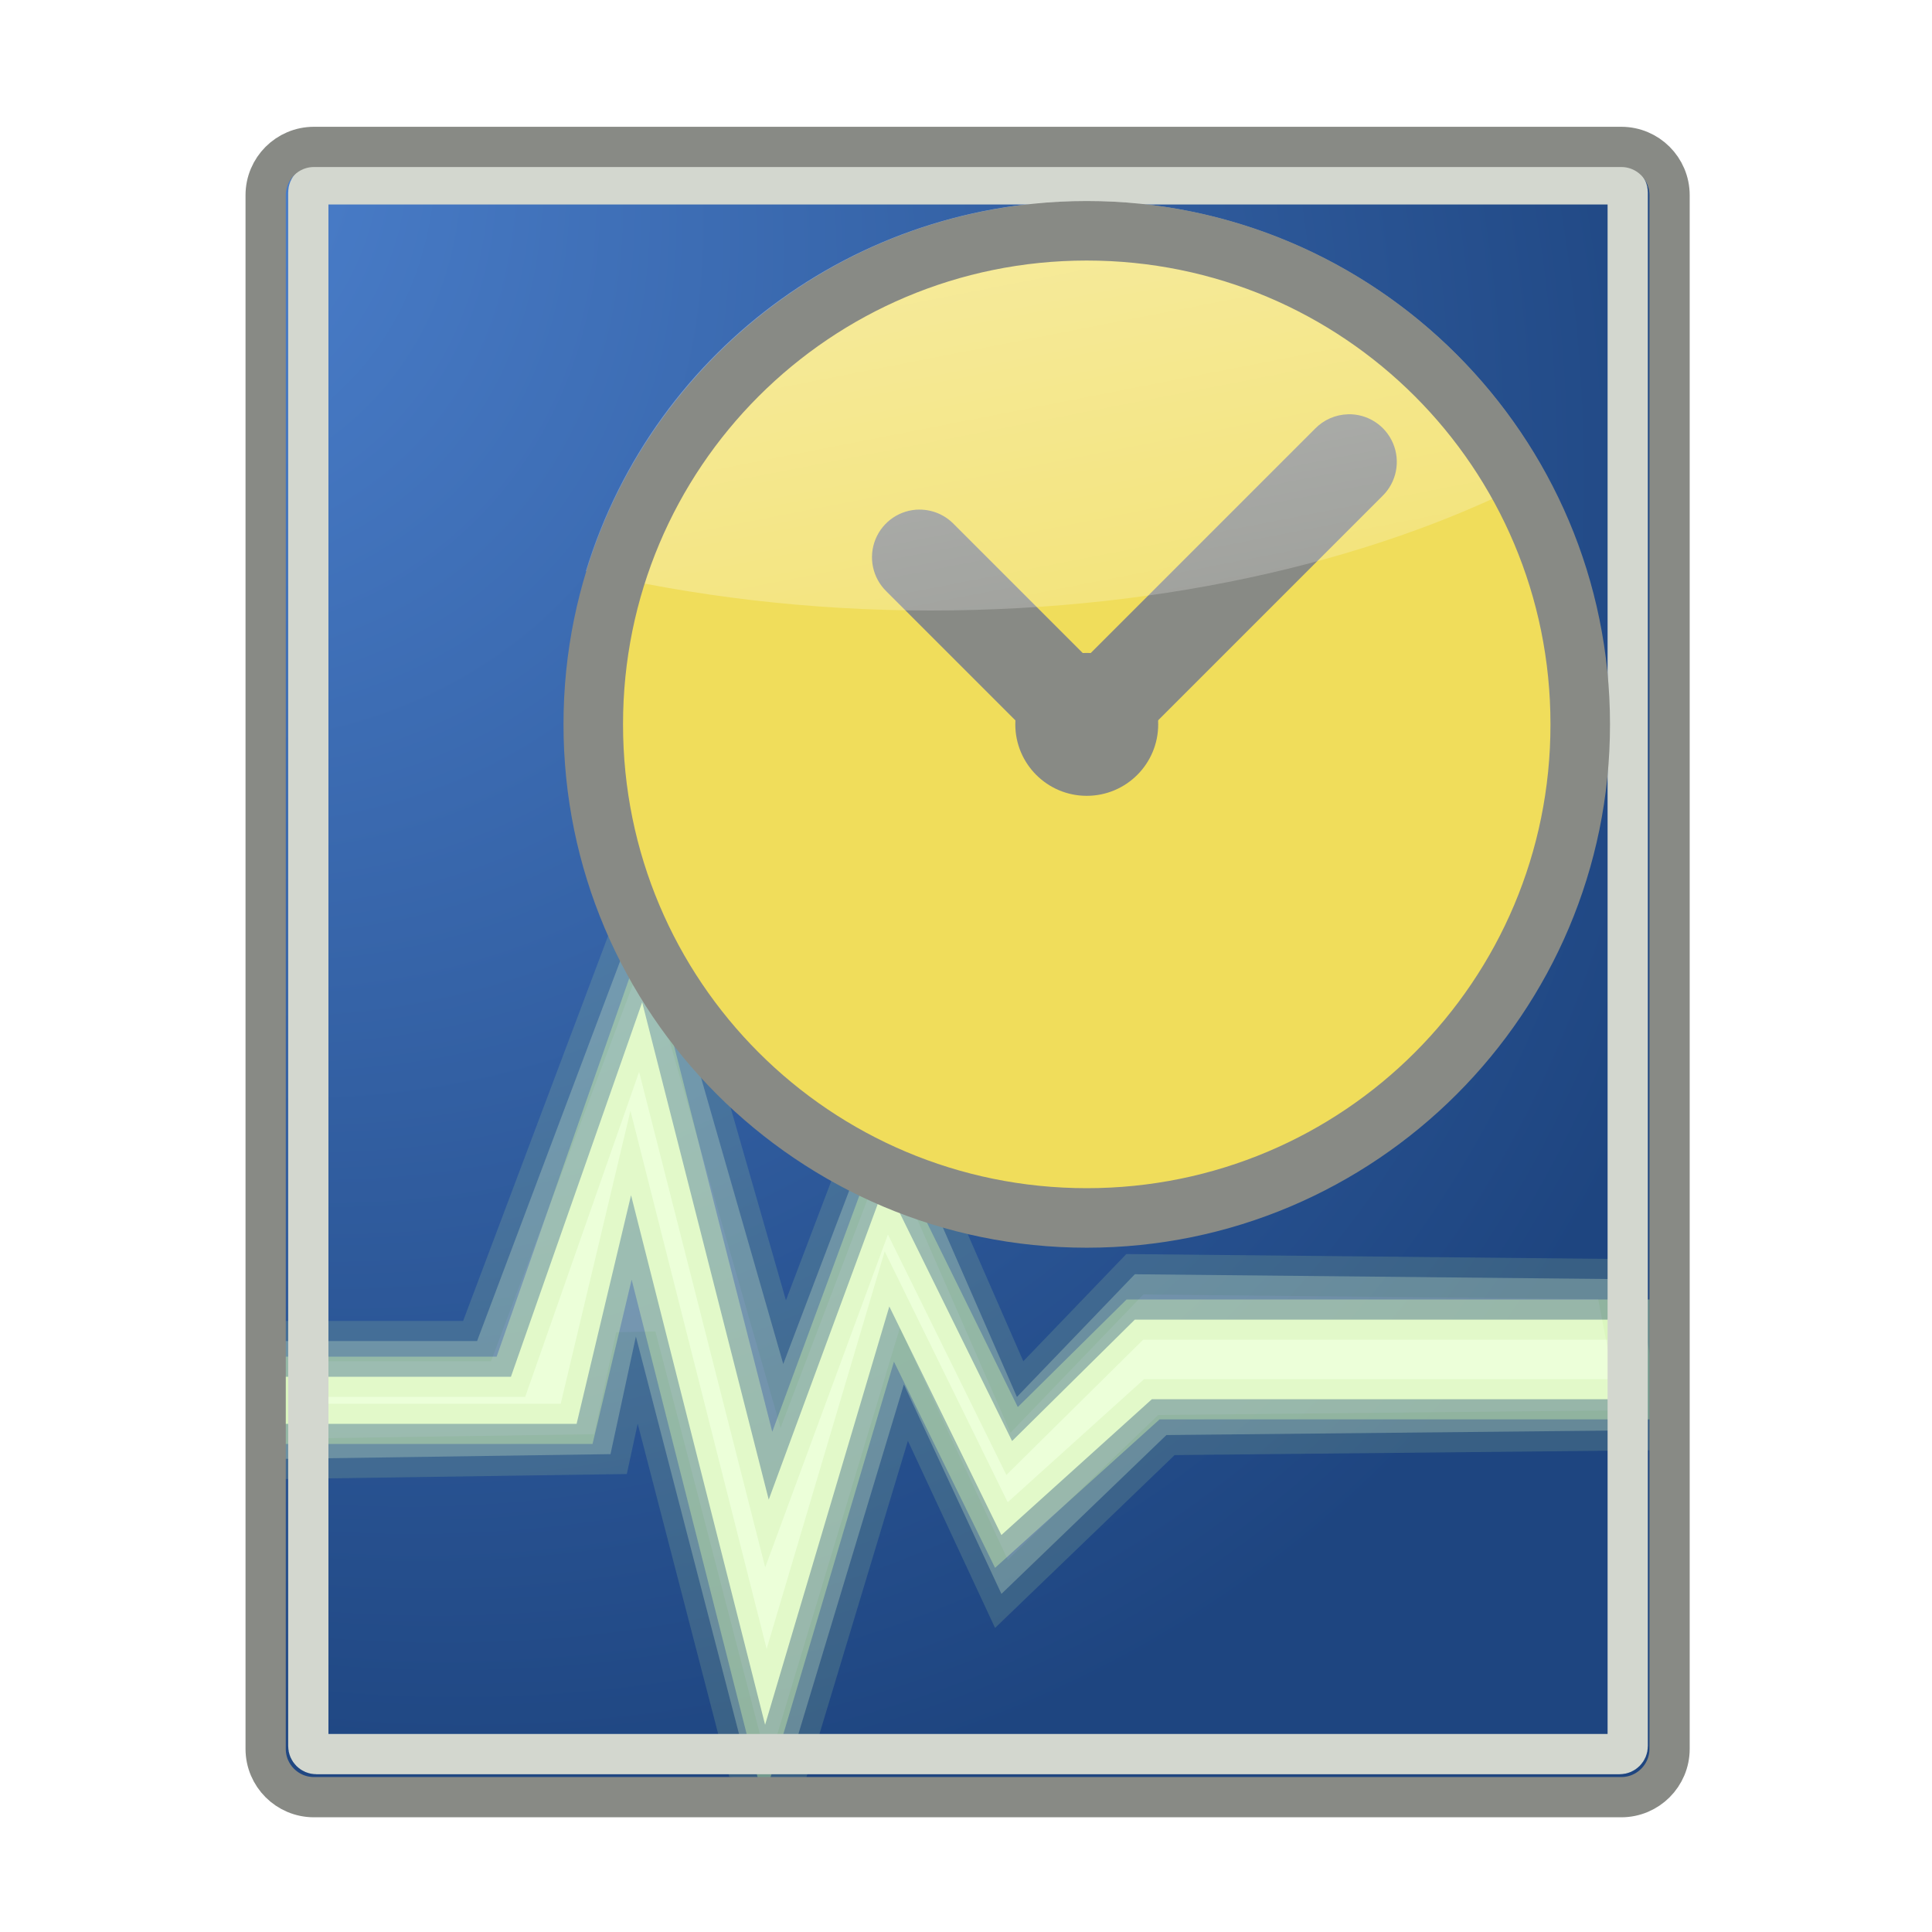
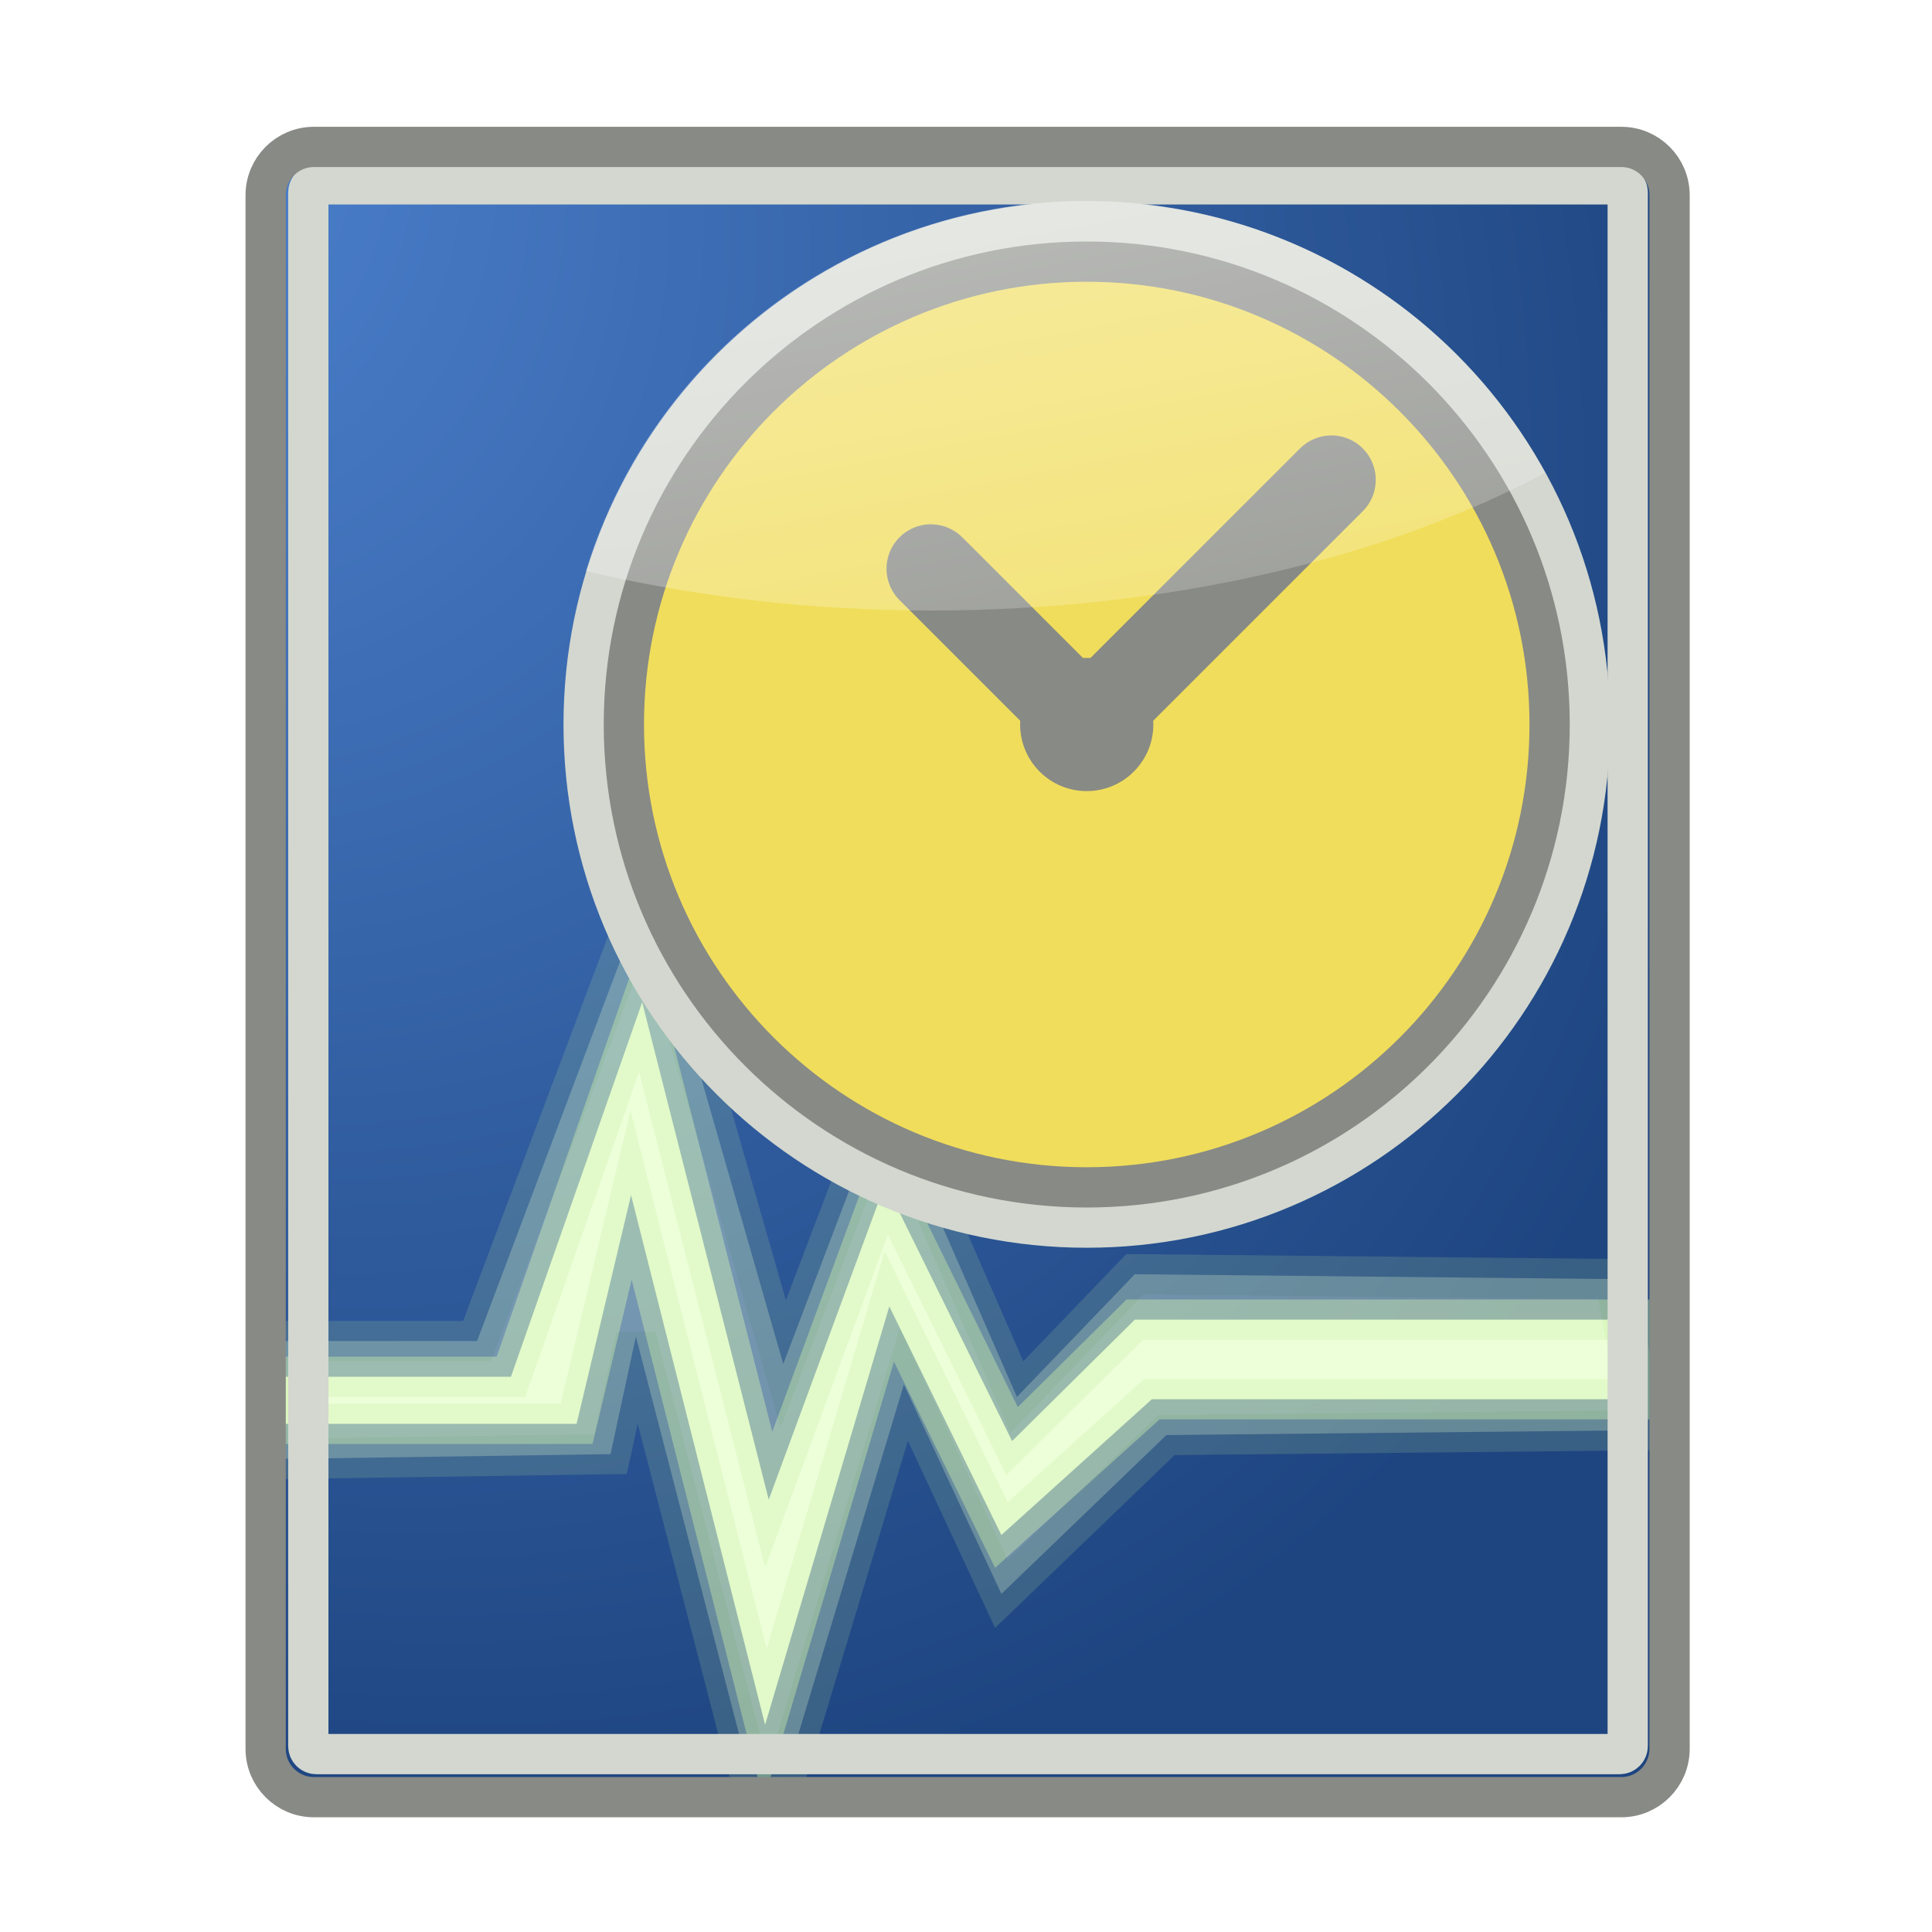
<svg xmlns="http://www.w3.org/2000/svg" xmlns:xlink="http://www.w3.org/1999/xlink" id="svg144" version="1.1" width="48px" height="48px">
  <defs id="defs104">
    <radialGradient r="15.82" gradientTransform="matrix(1.076,0,0,0.285,56.92966,32.42712)" cx="24.31" cy="42.1" gradientUnits="userSpaceOnUse" id="b">
      <stop id="stop79" offset="0" />
      <stop id="stop81" offset="1" stop-opacity="0" />
    </radialGradient>
    <radialGradient xlink:href="#linearGradient2222" r="86.7" gradientTransform="scale(0.961,1.041)" cx="33.97" cy="35.74" gradientUnits="userSpaceOnUse" id="f">
      <stop id="stop84" offset="0" stop-color="#fafafa" />
      <stop id="stop86" offset="1" stop-color="#bbb" />
    </radialGradient>
    <radialGradient r="37.75" gradientTransform="matrix(.968 0 0 1.033 3.35.65)" cx="8.82" cy="3.76" gradientUnits="userSpaceOnUse" id="g">
      <stop id="stop89" offset="0" stop-color="#a3a3a3" />
      <stop id="stop91" offset="1" stop-color="#4c4c4c" />
    </radialGradient>
    <radialGradient r="38.2" gradientTransform="matrix(.968 0 0 1.033 3.35.65)" cx="8.14" cy="7.27" gradientUnits="userSpaceOnUse" id="e">
      <stop id="stop94" offset="0" stop-color="#fff" />
      <stop id="stop96" offset="1" stop-color="#f8f8f8" />
    </radialGradient>
    <radialGradient r="1.21" cx="10.1" cy="18.82" gradientUnits="userSpaceOnUse" id="c">
      <stop id="stop99" offset="0" stop-color="#f0f0f0" />
      <stop id="stop101" offset="1" stop-color="#9a9a9a" />
    </radialGradient>
    <linearGradient id="linearGradient2180">
      <stop offset="0" style="stop-color:#ffffff;stop-opacity:1" id="stop2182" />
      <stop offset="1" style="stop-color:#ffffff;stop-opacity:0" id="stop2184" />
    </linearGradient>
    <linearGradient id="linearGradient2222">
      <stop offset="0" style="stop-color:#5187d6;stop-opacity:1" id="stop2224" />
      <stop offset="1" style="stop-color:#1e4580;stop-opacity:1" id="stop2227" />
    </linearGradient>
    <radialGradient gradientUnits="userSpaceOnUse" gradientTransform="matrix(-1.531667,1.418218,-1.895183,-2.046786,20.93176,20.85283)" r="17.94" fy="10.452" fx="0.774" cy="10.452" cx="0.774" id="radialGradient4858" xlink:href="#linearGradient2222" />
    <linearGradient y2="24.238" x2="12.499" y1="12.538" x1="8.821" gradientTransform="matrix(2.8905,0,0,1.799525,-3.350005,-18.41593)" gradientUnits="userSpaceOnUse" id="linearGradient3845-7" xlink:href="#linearGradient2180" />
    <radialGradient r="37.75" gradientTransform="matrix(0.968,0,0,1.033,3.350001,0.650001)" cx="8.82" cy="3.76" gradientUnits="userSpaceOnUse" id="g-7">
      <stop id="stop89-8" offset="0" stop-color="#a3a3a3" />
      <stop id="stop91-4" offset="1" stop-color="#4c4c4c" />
    </radialGradient>
  </defs>
-   <rect fill="url(#f)" stroke="url(#g)" style="fill-opacity:1;fill:url(#radialGradient4858);stroke:none" id="rect108" x="6.6" y="3.65" width="34.88" height="41" rx="1.2" />
+   <rect style="fill-opacity:1;fill:url(#radialGradient4858);stroke:none" id="rect108" x="6.6" y="3.65" width="34.88" height="41" rx="1.2" stroke="url(#g)" fill="url(#f)" />
  <g style="stroke-width:1.065" transform="matrix(0.9400002,0,0,0.9387354,-52.81392,-10.00937)" id="g5030">
    <path style="fill:#ecffd9;fill-opacity:1;fill-rule:evenodd;stroke:#c3ea9b;stroke-width:1.065;stroke-linecap:butt;stroke-linejoin:miter;stroke-miterlimit:10;stroke-dasharray:none;stroke-opacity:0.416" d="m 69.689,47.101 h -6.162 v 1.245 h 7.898 l 1.439,-6.051 3.543,14.016 3.283,-11.071 2.962,6.049 3.977,-3.594 H 99.634 V 45.588 H 86.179 l -3.244,3.213 -3.352,-6.814 -3.08,8.365 -3.345,-13.163 z" id="path2188-3" />
    <path id="path3088-6" d="m 68.794,46.156 h -5.267 v 3.12 l 8.794,-0.128 0.671,-3.113 2.899,11.189 1.135,0.198 3.049,-10.117 2.578,5.542 4.361,-4.204 12.62,-0.128 -0.767,-4 -12.688,-0.128 -3.116,3.247 -3.48,-7.972 -2.696,7.1 -3.6,-12.556 z" style="opacity:0.381;fill:#ecffd9;fill-opacity:1;fill-rule:evenodd;stroke:#c3ea9b;stroke-width:1.065;stroke-linecap:butt;stroke-linejoin:miter;stroke-miterlimit:4;stroke-dasharray:none;stroke-opacity:0.416" />
  </g>
  <rect style="stroke:#d3d7cf;stroke-opacity:1" id="rect110" fill="none" x="7.66" y="4.58" stroke="url(#e)" width="32.78" height="39" rx=".2" />
-   <path id="path5018" d="m 27,6.196 c -6.516,0 -11.803,5.288 -11.799,11.802 -0.003,6.513 5.284,11.8 11.799,11.8 6.516,0 11.804,-5.288 11.8,-11.802 0.004,-6.513 -5.285,-11.8 -11.8,-11.8 z" style="color:#000000;font-style:normal;font-variant:normal;font-weight:normal;font-stretch:normal;font-size:medium;line-height:normal;font-family:sans-serif;font-variant-ligatures:normal;font-variant-position:normal;font-variant-caps:normal;font-variant-numeric:normal;font-variant-alternates:normal;font-feature-settings:normal;text-indent:0;text-align:start;text-decoration:none;text-decoration-line:none;text-decoration-style:solid;text-decoration-color:#000000;letter-spacing:normal;word-spacing:normal;text-transform:none;writing-mode:lr-tb;direction:ltr;text-orientation:mixed;dominant-baseline:auto;baseline-shift:baseline;text-anchor:start;white-space:normal;shape-padding:0;clip-rule:nonzero;display:inline;overflow:visible;visibility:visible;opacity:1;isolation:auto;mix-blend-mode:normal;color-interpolation:sRGB;color-interpolation-filters:linearRGB;solid-color:#000000;solid-opacity:1;vector-effect:none;fill:#f0dd5b;fill-opacity:1;fill-rule:nonzero;stroke:none;stroke-width:1;stroke-linecap:round;stroke-linejoin:round;stroke-miterlimit:4;stroke-dasharray:none;stroke-dashoffset:0;stroke-opacity:1;color-rendering:auto;image-rendering:auto;shape-rendering:auto;text-rendering:auto;enable-background:accumulate" />
-   <circle r="1.775" id="path4239-2" style="fill:#888a85;fill-opacity:1;stroke:none;stroke-width:1.185" cx="27" cy="17.997" />
-   <path id="path4241-97" d="m 33.486,10.293 a 1.184,1.184 0 0 0 -0.814,0.358 l -6.509,6.509 a 1.184,1.184 0 1 0 1.673,1.673 l 6.509,-6.509 a 1.184,1.184 0 0 0 -0.86,-2.032 z" style="color:#000000;font-style:normal;font-variant:normal;font-weight:normal;font-stretch:normal;font-size:medium;line-height:normal;font-family:sans-serif;font-variant-ligatures:normal;font-variant-position:normal;font-variant-caps:normal;font-variant-numeric:normal;font-variant-alternates:normal;font-feature-settings:normal;text-indent:0;text-align:start;text-decoration:none;text-decoration-line:none;text-decoration-style:solid;text-decoration-color:#000000;letter-spacing:normal;word-spacing:normal;text-transform:none;writing-mode:lr-tb;direction:ltr;text-orientation:mixed;dominant-baseline:auto;baseline-shift:baseline;text-anchor:start;white-space:normal;shape-padding:0;clip-rule:nonzero;display:inline;overflow:visible;visibility:visible;opacity:1;isolation:auto;mix-blend-mode:normal;color-interpolation:sRGB;color-interpolation-filters:linearRGB;solid-color:#000000;solid-opacity:1;vector-effect:none;fill:#888a85;fill-opacity:1;fill-rule:nonzero;stroke:none;stroke-width:4;stroke-linecap:round;stroke-linejoin:miter;stroke-miterlimit:4;stroke-dasharray:none;stroke-dashoffset:0;stroke-opacity:1;color-rendering:auto;image-rendering:auto;shape-rendering:auto;text-rendering:auto;enable-background:accumulate" />
-   <path id="path4241-9-3" d="m 22.847,12.66 a 1.184,1.184 0 0 0 -0.825,2.032 l 4.142,4.142 a 1.184,1.184 0 1 0 1.673,-1.673 l -4.142,-4.142 a 1.184,1.184 0 0 0 -0.848,-0.358 z" style="color:#000000;font-style:normal;font-variant:normal;font-weight:normal;font-stretch:normal;font-size:medium;line-height:normal;font-family:sans-serif;font-variant-ligatures:normal;font-variant-position:normal;font-variant-caps:normal;font-variant-numeric:normal;font-variant-alternates:normal;font-feature-settings:normal;text-indent:0;text-align:start;text-decoration:none;text-decoration-line:none;text-decoration-style:solid;text-decoration-color:#000000;letter-spacing:normal;word-spacing:normal;text-transform:none;writing-mode:lr-tb;direction:ltr;text-orientation:mixed;dominant-baseline:auto;baseline-shift:baseline;text-anchor:start;white-space:normal;shape-padding:0;clip-rule:nonzero;display:inline;overflow:visible;visibility:visible;opacity:1;isolation:auto;mix-blend-mode:normal;color-interpolation:sRGB;color-interpolation-filters:linearRGB;solid-color:#000000;solid-opacity:1;vector-effect:none;fill:#888a85;fill-opacity:1;fill-rule:nonzero;stroke:none;stroke-width:4;stroke-linecap:round;stroke-linejoin:miter;stroke-miterlimit:4;stroke-dasharray:none;stroke-dashoffset:0;stroke-opacity:1;color-rendering:auto;image-rendering:auto;shape-rendering:auto;text-rendering:auto;enable-background:accumulate" />
+   <rect style="fill:none;fill-opacity:1;stroke:#888a85;stroke-opacity:1" id="rect108-5" x="6.6" y="3.65" width="34.88" height="41" rx="1.2" ry="1.2" />
+   <g id="g4564" transform="translate(58)">
+     <ellipse ry="12" rx="12" cy="18" cx="-31" id="path4540" style="opacity:1;fill:#d3d7cf;fill-opacity:1;fill-rule:evenodd;stroke:#d3d7cf;stroke-width:2;stroke-linecap:round;stroke-linejoin:round;stroke-miterlimit:4;stroke-dasharray:none;stroke-dashoffset:0;stroke-opacity:1" />
+     <ellipse ry="11" rx="11" cy="18" cx="-31" id="path4540-6" style="opacity:1;fill:#888a85;fill-opacity:1;fill-rule:evenodd;stroke:#888a85;stroke-width:2;stroke-linecap:round;stroke-linejoin:round;stroke-miterlimit:4;stroke-dasharray:none;stroke-dashoffset:0;stroke-opacity:1" />
+     <g style="stroke-width:1.073" transform="matrix(0.9322152,0,0,0.9321242,-56.17035,1.224457)" id="g4523">
+       <path id="path5018" d="m 27,6.196 c -6.516,0 -11.803,5.288 -11.799,11.802 -0.003,6.513 5.284,11.8 11.799,11.8 6.516,0 11.804,-5.288 11.8,-11.802 0.004,-6.513 -5.285,-11.8 -11.8,-11.8 z" style="color:#000000;font-style:normal;font-variant:normal;font-weight:normal;font-stretch:normal;font-size:medium;line-height:normal;font-family:sans-serif;font-variant-ligatures:normal;font-variant-position:normal;font-variant-caps:normal;font-variant-numeric:normal;font-variant-alternates:normal;font-feature-settings:normal;text-indent:0;text-align:start;text-decoration:none;text-decoration-line:none;text-decoration-style:solid;text-decoration-color:#000000;letter-spacing:normal;word-spacing:normal;text-transform:none;writing-mode:lr-tb;direction:ltr;text-orientation:mixed;dominant-baseline:auto;baseline-shift:baseline;text-anchor:start;white-space:normal;shape-padding:0;clip-rule:nonzero;display:inline;overflow:visible;visibility:visible;opacity:1;isolation:auto;mix-blend-mode:normal;color-interpolation:sRGB;color-interpolation-filters:linearRGB;solid-color:#000000;solid-opacity:1;vector-effect:none;fill:#f0dd5b;fill-opacity:1;fill-rule:nonzero;stroke:none;stroke-width:1.073;stroke-linecap:round;stroke-linejoin:round;stroke-miterlimit:4;stroke-dasharray:none;stroke-dashoffset:0;stroke-opacity:1;color-rendering:auto;image-rendering:auto;shape-rendering:auto;text-rendering:auto;enable-background:accumulate" />
+       <circle r="1.775" id="path4239-2" style="fill:#888a85;fill-opacity:1;stroke:none;stroke-width:1.271" cx="27" cy="17.997" />
+       <path id="path4241-97" d="m 33.486,10.293 a 1.184,1.184 0 0 0 -0.814,0.358 l -6.509,6.509 a 1.184,1.184 0 1 0 1.673,1.673 l 6.509,-6.509 a 1.184,1.184 0 0 0 -0.86,-2.032 z" style="color:#000000;font-style:normal;font-variant:normal;font-weight:normal;font-stretch:normal;font-size:medium;line-height:normal;font-family:sans-serif;font-variant-ligatures:normal;font-variant-position:normal;font-variant-caps:normal;font-variant-numeric:normal;font-variant-alternates:normal;font-feature-settings:normal;text-indent:0;text-align:start;text-decoration:none;text-decoration-line:none;text-decoration-style:solid;text-decoration-color:#000000;letter-spacing:normal;word-spacing:normal;text-transform:none;writing-mode:lr-tb;direction:ltr;text-orientation:mixed;dominant-baseline:auto;baseline-shift:baseline;text-anchor:start;white-space:normal;shape-padding:0;clip-rule:nonzero;display:inline;overflow:visible;visibility:visible;opacity:1;isolation:auto;mix-blend-mode:normal;color-interpolation:sRGB;color-interpolation-filters:linearRGB;solid-color:#000000;solid-opacity:1;vector-effect:none;fill:#888a85;fill-opacity:1;fill-rule:nonzero;stroke:none;stroke-width:4.291;stroke-linecap:round;stroke-linejoin:miter;stroke-miterlimit:4;stroke-dasharray:none;stroke-dashoffset:0;stroke-opacity:1;color-rendering:auto;image-rendering:auto;shape-rendering:auto;text-rendering:auto;enable-background:accumulate" />
+       <path id="path4241-9-3" d="m 22.847,12.66 a 1.184,1.184 0 0 0 -0.825,2.032 l 4.142,4.142 a 1.184,1.184 0 1 0 1.673,-1.673 l -4.142,-4.142 a 1.184,1.184 0 0 0 -0.848,-0.358 z" style="color:#000000;font-style:normal;font-variant:normal;font-weight:normal;font-stretch:normal;font-size:medium;line-height:normal;font-family:sans-serif;font-variant-ligatures:normal;font-variant-position:normal;font-variant-caps:normal;font-variant-numeric:normal;font-variant-alternates:normal;font-feature-settings:normal;text-indent:0;text-align:start;text-decoration:none;text-decoration-line:none;text-decoration-style:solid;text-decoration-color:#000000;letter-spacing:normal;word-spacing:normal;text-transform:none;writing-mode:lr-tb;direction:ltr;text-orientation:mixed;dominant-baseline:auto;baseline-shift:baseline;text-anchor:start;white-space:normal;shape-padding:0;clip-rule:nonzero;display:inline;overflow:visible;visibility:visible;opacity:1;isolation:auto;mix-blend-mode:normal;color-interpolation:sRGB;color-interpolation-filters:linearRGB;solid-color:#000000;solid-opacity:1;vector-effect:none;fill:#888a85;fill-opacity:1;fill-rule:nonzero;stroke:none;stroke-width:4.291;stroke-linecap:round;stroke-linejoin:miter;stroke-miterlimit:4;stroke-dasharray:none;stroke-dashoffset:0;stroke-opacity:1;color-rendering:auto;image-rendering:auto;shape-rendering:auto;text-rendering:auto;enable-background:accumulate" />
+     </g>
+   </g>
  <path id="rect2178-1" d="M 27.37,4.998 A 13,12.995 0 0 0 14.556,14.188 c 2.633,0.62 5.526,0.98 8.561,0.98 5.921,0 11.304,-1.3 15.273,-3.421 A 13,12.995 0 0 0 27.37,4.998 Z" style="opacity:0.432;fill:url(#linearGradient3845-7);fill-opacity:1;fill-rule:evenodd;stroke:none;stroke-width:1" />
-   <path style="color:#000000;font-style:normal;font-variant:normal;font-weight:normal;font-stretch:normal;font-size:medium;line-height:normal;font-family:sans-serif;font-variant-ligatures:normal;font-variant-position:normal;font-variant-caps:normal;font-variant-numeric:normal;font-variant-alternates:normal;font-feature-settings:normal;text-indent:0;text-align:start;text-decoration:none;text-decoration-line:none;text-decoration-style:solid;text-decoration-color:#000000;letter-spacing:normal;word-spacing:normal;text-transform:none;writing-mode:lr-tb;direction:ltr;text-orientation:mixed;dominant-baseline:auto;baseline-shift:baseline;text-anchor:start;white-space:normal;shape-padding:0;clip-rule:nonzero;display:inline;overflow:visible;visibility:visible;opacity:1;isolation:auto;mix-blend-mode:normal;color-interpolation:sRGB;color-interpolation-filters:linearRGB;solid-color:#000000;solid-opacity:1;vector-effect:none;fill:#888a85;fill-opacity:1;fill-rule:nonzero;stroke:none;stroke-width:2.5;stroke-linecap:round;stroke-linejoin:round;stroke-miterlimit:4;stroke-dasharray:none;stroke-dashoffset:0;stroke-opacity:1;color-rendering:auto;image-rendering:auto;shape-rendering:auto;text-rendering:auto;enable-background:accumulate" d="m 27,4.994 c -7.174,0 -13.004,5.832 -13,13.003 -0.003,7.171 5.827,13.002 13,13.002 7.174,0 13.004,-5.832 13,-13.003 0.003,-7.171 -5.827,-13.002 -13,-13.002 z m 0,1.479 c 6.374,0 11.524,5.151 11.521,11.523 a 0.74,0.74 0 0 0 0,0.001 c 0.004,6.372 -5.147,11.523 -11.521,11.523 -6.374,0 -11.524,-5.151 -11.521,-11.523 a 0.74,0.74 0 0 0 0,-0.001 C 15.476,11.625 20.626,6.473 27,6.473 Z" id="path3811-2" />
-   <rect style="fill:none;fill-opacity:1;stroke:#888a85;stroke-opacity:1" id="rect108-5" x="6.6" y="3.65" width="34.88" height="41" rx="1.2" ry="1.2" />
</svg>
